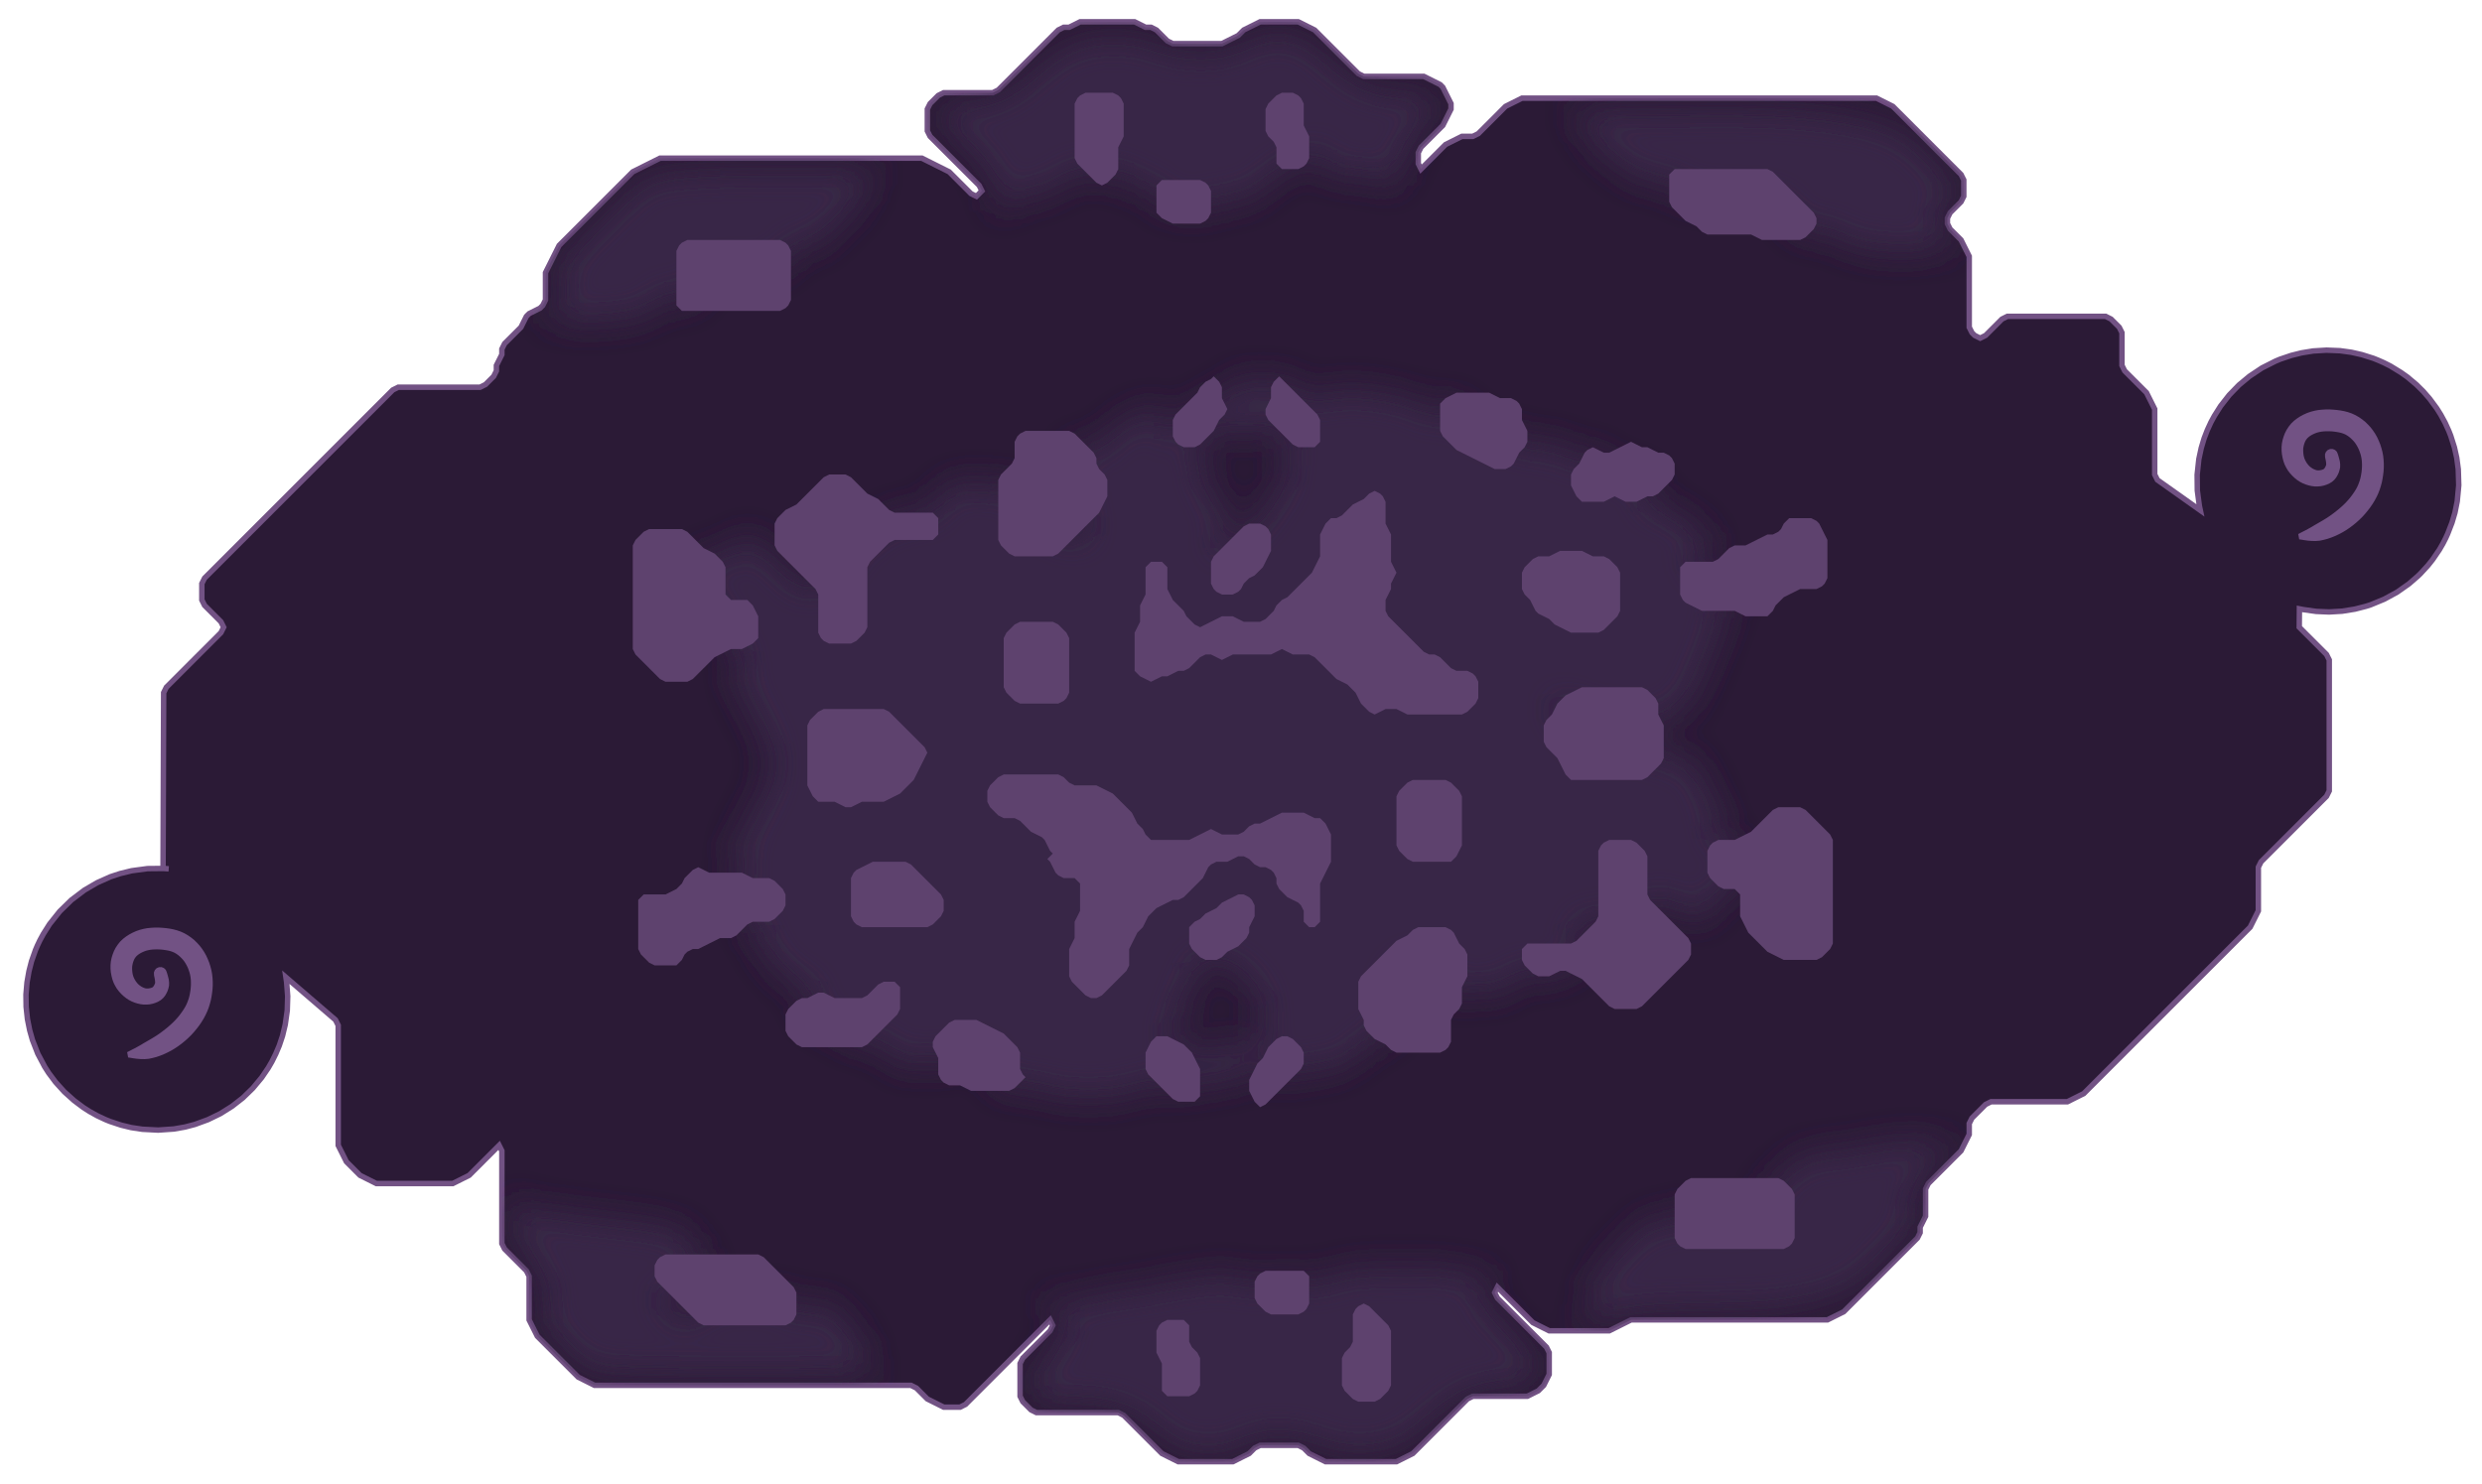
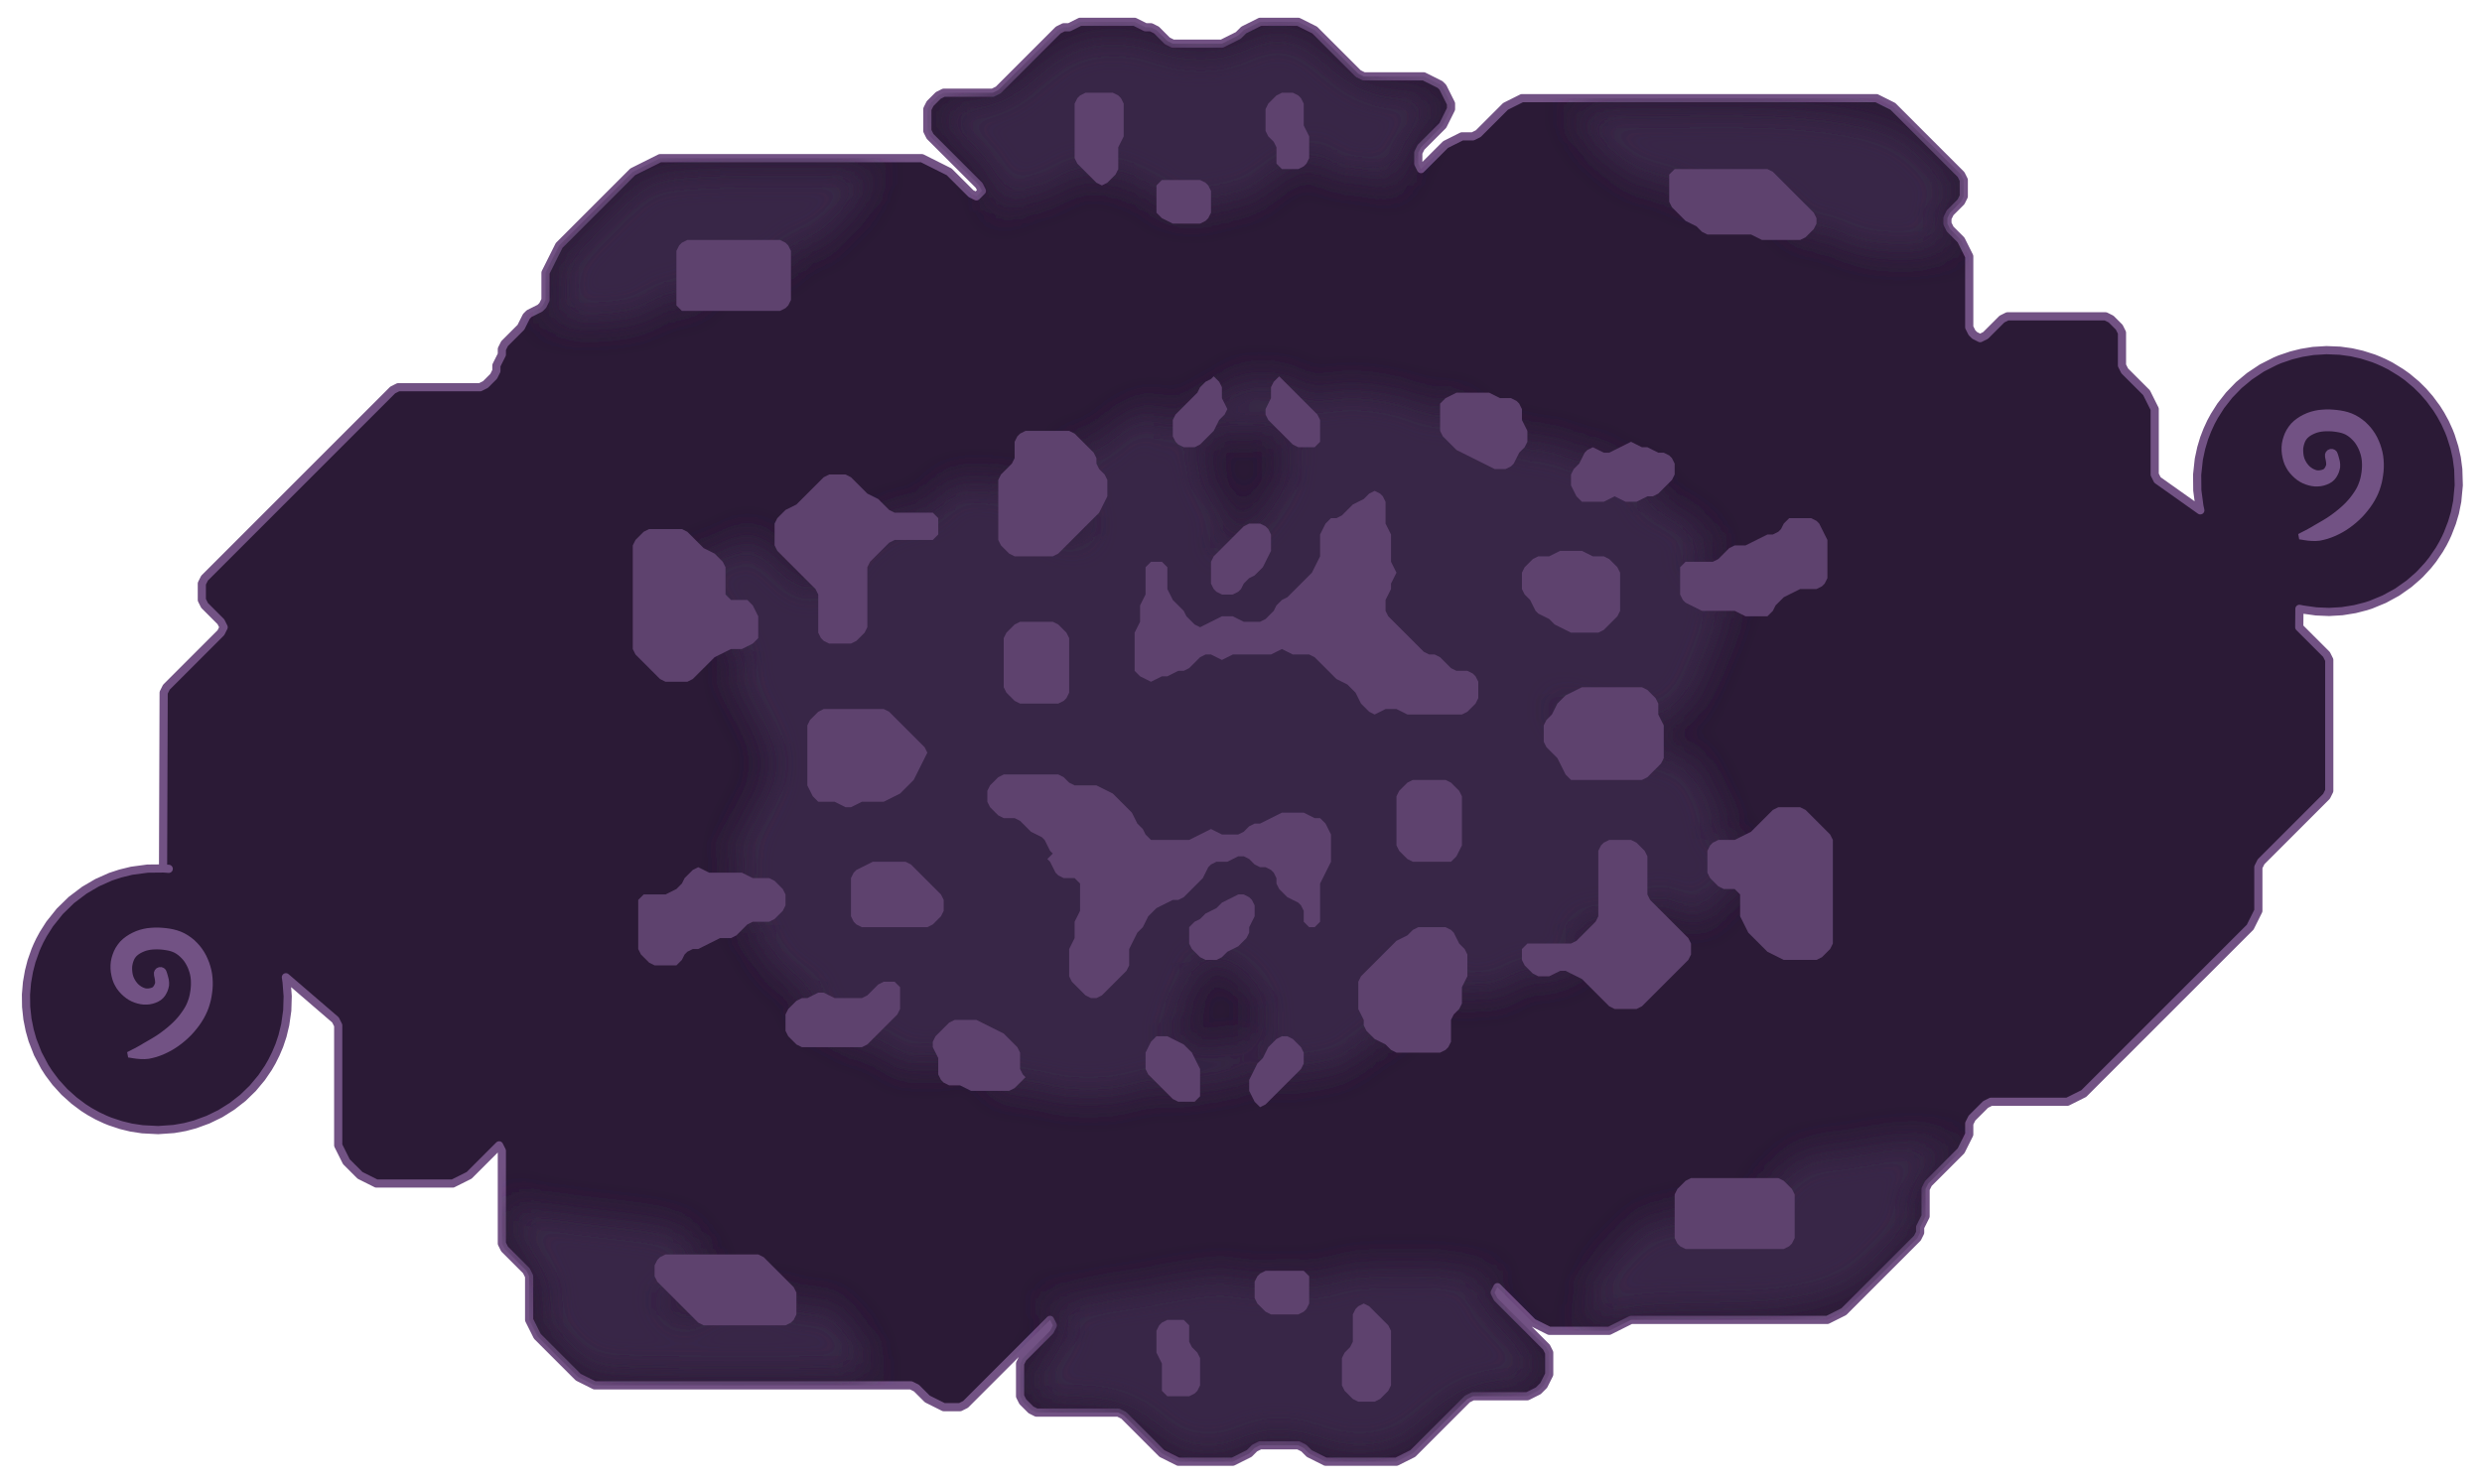
<svg xmlns="http://www.w3.org/2000/svg" viewBox="0 0 455 272">
  <defs>
    <clipPath id="inside">
      <path d="M198.00 4.00L208.00 4.00L210.00 5.00L211.00 5.00L212.00 5.50L214.00 7.50L215.00 8.00L224.00 8.00L227.00 6.50L228.00 5.50L231.00 4.00L238.00 4.00L241.00 5.50L249.00 13.50L250.00 14.00L261.00 14.00L264.00 15.50L264.50 16.00L266.00 19.00L266.00 20.00L264.50 23.00L260.50 27.00L260.00 28.00L260.00 30.00L260.50 31.00L265.00 26.50L268.00 25.00L270.00 25.00L271.00 24.50L276.00 19.50L279.00 18.00L344.00 18.00L347.00 19.50L359.50 32.00L360.00 33.00L360.00 36.00L359.50 37.00L357.50 39.00L357.00 40.00L357.00 41.00L357.50 42.00L359.50 44.00L361.00 47.00L361.00 60.00L361.50 61.00L362.00 61.50L363.00 62.00L364.00 61.50L367.00 58.50L368.00 58.00L386.00 58.00L387.00 58.50L388.50 60.00L389.00 61.00L389.00 67.00L389.50 68.00L393.50 72.00L395.00 75.00L395.00 87.00L395.50 88.00L403.36 93.57L403.19 92.77L402.81 89.92L402.78 87.04L403.09 84.18L403.53 82.14L404.06 80.37L404.64 78.87L405.31 77.41L405.94 76.25L407.10 74.42L408.66 72.43L410.42 70.61L412.37 68.99L414.65 67.47L417.10 66.23L417.95 65.87L420.05 65.16L421.94 64.69L424.04 64.35L426.50 64.20L428.97 64.30L431.07 64.59L432.99 65.03L435.11 65.70L435.98 66.05L437.00 66.50L438.21 67.11L440.14 68.29L441.30 69.11L442.98 70.52L444.23 71.76L445.39 73.09L446.70 74.86L447.44 76.04L448.24 77.51L448.93 79.03L449.27 79.90L449.94 82.02L450.37 83.93L450.65 86.03L450.74 88.98L450.46 91.92L450.04 94.01L449.50 95.83L448.71 97.87L448.34 98.68L447.85 99.64L447.18 100.80L445.96 102.59L445.10 103.67L443.70 105.19L443.21 105.66L441.63 107.03L439.43 108.58L437.08 109.86L434.61 110.88L433.74 111.16L431.72 111.68L429.36 112.06L426.98 112.20L424.60 112.10L422.24 111.77L421.53 111.63L421.50 115.00L426.50 120.00L427.00 121.00L427.00 145.00L426.50 146.00L414.50 158.00L414.00 159.00L414.00 167.00L412.50 170.00L382.00 200.50L379.00 202.00L365.00 202.00L364.00 202.50L361.50 205.00L361.00 206.00L361.00 208.00L359.50 211.00L353.50 217.00L353.00 218.00L353.00 223.00L352.00 225.00L352.00 226.00L351.50 227.00L338.00 240.50L335.00 242.00L299.00 242.00L295.00 244.00L284.00 244.00L281.00 242.50L274.50 236.00L274.00 237.00L274.50 238.00L283.50 247.00L284.00 248.00L284.00 252.00L283.00 254.00L282.00 255.00L280.00 256.00L270.00 256.00L269.00 256.50L259.00 266.50L256.00 268.00L243.00 268.00L240.00 266.50L239.00 265.50L238.00 265.00L231.00 265.00L230.00 265.50L229.00 266.50L226.00 268.00L216.00 268.00L213.00 266.50L206.00 259.50L205.00 259.00L190.00 259.00L189.00 258.50L187.50 257.00L187.00 256.00L187.00 250.00L187.50 249.00L192.50 244.00L193.00 243.00L192.50 242.00L177.00 257.50L176.00 258.00L173.00 258.00L170.00 256.50L168.00 254.50L167.00 254.00L109.00 254.00L106.00 252.50L98.50 245.00L97.00 242.00L97.00 234.00L96.50 233.00L92.50 229.00L92.00 228.00L92.00 211.00L91.50 210.00L86.00 215.50L83.00 217.00L69.00 217.00L66.00 215.50L63.50 213.00L62.00 210.00L62.00 188.00L61.50 187.00L52.41 179.18L52.54 180.06L52.74 182.66L52.66 185.27L52.29 187.86L51.79 189.94L51.20 191.70L50.57 193.19L49.85 194.64L49.18 195.80L47.96 197.59L46.34 199.53L44.53 201.29L42.54 202.84L40.39 204.19L38.12 205.29L35.74 206.16L33.92 206.64L31.87 207.00L28.99 207.20L26.10 207.05L24.05 206.74L22.20 206.29L20.15 205.61L19.31 205.27L17.84 204.58L16.42 203.79L15.29 203.07L13.58 201.79L11.80 200.19L10.20 198.43L8.92 196.72L8.19 195.58L6.93 193.20L5.95 190.69L5.44 188.89L5.03 186.84L4.79 184.61L4.76 182.36L4.95 180.12L5.31 178.07L5.78 176.24L6.50 174.20L6.85 173.38L7.31 172.41L7.94 171.25L9.10 169.42L10.96 167.09L13.09 165.01L15.47 163.21L17.81 161.84L20.28 160.74L22.05 160.16L24.13 159.65L27.04 159.26L29.99 159.23L30.93 159.30L30.41 159.26L29.89 159.23L30.00 127.00L30.50 126.00L40.50 116.00L41.00 115.00L40.50 114.00L37.50 111.00L37.00 110.00L37.00 107.00L37.50 106.00L72.00 71.50L73.00 71.00L88.00 71.00L89.00 70.50L90.50 69.00L91.00 68.00L91.00 67.00L92.00 65.00L92.00 64.00L92.50 63.00L95.50 60.00L96.50 58.00L97.00 57.50L99.00 56.50L99.50 56.00L100.00 55.00L100.00 50.00L102.50 45.00L116.00 31.50L121.00 29.00L169.00 29.00L174.00 31.50L178.00 35.50L179.00 36.00L180.00 35.00L179.50 34.00L170.50 25.00L170.00 24.00L170.00 20.00L170.50 19.00L172.00 17.50L173.00 17.00L182.00 17.00L183.00 16.50L194.00 5.50L195.00 5.00L196.00 5.00Z" />
    </clipPath>
    <filter id="fade" x="-10%" y="-10%" width="120%" height="120%">
      <feGaussianBlur stdDeviation="3" />
    </filter>
  </defs>
-   <path id="ground" fill="#2b1a36" stroke="#725284" d="M198.00 4.00L208.00 4.00L210.00 5.00L211.00 5.00L212.00 5.50L214.00 7.50L215.00 8.00L224.00 8.00L227.00 6.50L228.00 5.50L231.00 4.00L238.00 4.00L241.00 5.50L249.00 13.50L250.00 14.00L261.00 14.00L264.00 15.50L264.50 16.00L266.00 19.00L266.00 20.00L264.50 23.00L260.50 27.00L260.00 28.00L260.00 30.00L260.50 31.00L265.00 26.50L268.00 25.00L270.00 25.00L271.00 24.50L276.00 19.50L279.00 18.00L344.00 18.00L347.00 19.50L359.50 32.00L360.00 33.00L360.00 36.00L359.50 37.00L357.50 39.00L357.00 40.00L357.00 41.00L357.50 42.00L359.50 44.00L361.00 47.00L361.00 60.00L361.50 61.00L362.00 61.50L363.00 62.00L364.00 61.50L367.00 58.50L368.00 58.00L386.00 58.00L387.00 58.50L388.50 60.00L389.00 61.00L389.00 67.00L389.50 68.00L393.50 72.00L395.00 75.00L395.00 87.00L395.50 88.00L403.36 93.57L403.19 92.77L402.81 89.92L402.78 87.04L403.09 84.18L403.53 82.14L404.06 80.37L404.64 78.87L405.31 77.41L405.94 76.25L407.10 74.42L408.66 72.43L410.42 70.61L412.37 68.99L414.65 67.47L417.10 66.23L417.95 65.87L420.05 65.16L421.94 64.69L424.04 64.35L426.50 64.20L428.97 64.30L431.07 64.59L432.99 65.03L435.11 65.70L435.98 66.05L437.00 66.50L438.21 67.11L440.14 68.29L441.30 69.11L442.98 70.52L444.23 71.76L445.39 73.09L446.70 74.86L447.44 76.04L448.24 77.51L448.93 79.03L449.27 79.90L449.94 82.02L450.37 83.93L450.65 86.03L450.74 88.98L450.46 91.92L450.04 94.01L449.50 95.83L448.71 97.87L448.34 98.68L447.85 99.64L447.18 100.80L445.96 102.59L445.10 103.67L443.70 105.19L443.21 105.66L441.63 107.03L439.43 108.58L437.08 109.86L434.61 110.88L433.74 111.16L431.72 111.68L429.36 112.06L426.98 112.20L424.60 112.10L422.24 111.77L421.53 111.63L421.50 115.00L426.50 120.00L427.00 121.00L427.00 145.00L426.50 146.00L414.50 158.00L414.00 159.00L414.00 167.00L412.50 170.00L382.00 200.50L379.00 202.00L365.00 202.00L364.00 202.50L361.50 205.00L361.00 206.00L361.00 208.00L359.50 211.00L353.50 217.00L353.00 218.00L353.00 223.00L352.00 225.00L352.00 226.00L351.50 227.00L338.00 240.50L335.00 242.00L299.00 242.00L295.00 244.00L284.00 244.00L281.00 242.50L274.50 236.00L274.00 237.00L274.50 238.00L283.50 247.00L284.00 248.00L284.00 252.00L283.00 254.00L282.00 255.00L280.00 256.00L270.00 256.00L269.00 256.50L259.00 266.50L256.00 268.00L243.00 268.00L240.00 266.50L239.00 265.50L238.00 265.00L231.00 265.00L230.00 265.50L229.00 266.50L226.00 268.00L216.00 268.00L213.00 266.50L206.00 259.50L205.00 259.00L190.00 259.00L189.00 258.50L187.50 257.00L187.00 256.00L187.00 250.00L187.50 249.00L192.50 244.00L193.00 243.00L192.50 242.00L177.00 257.50L176.00 258.00L173.00 258.00L170.00 256.50L168.00 254.50L167.00 254.00L109.00 254.00L106.00 252.50L98.50 245.00L97.00 242.00L97.00 234.00L96.50 233.00L92.50 229.00L92.00 228.00L92.00 211.00L91.50 210.00L86.00 215.50L83.00 217.00L69.00 217.00L66.00 215.50L63.50 213.00L62.00 210.00L62.00 188.00L61.50 187.00L52.41 179.18L52.54 180.06L52.74 182.66L52.66 185.27L52.29 187.86L51.79 189.94L51.20 191.70L50.57 193.19L49.85 194.64L49.18 195.80L47.96 197.59L46.34 199.53L44.53 201.29L42.54 202.84L40.39 204.19L38.12 205.29L35.74 206.16L33.92 206.64L31.87 207.00L28.99 207.20L26.10 207.05L24.05 206.74L22.20 206.29L20.15 205.61L19.31 205.27L17.84 204.58L16.42 203.79L15.29 203.07L13.58 201.79L11.80 200.19L10.20 198.43L8.92 196.72L8.19 195.58L6.93 193.20L5.95 190.69L5.44 188.89L5.03 186.84L4.79 184.61L4.76 182.36L4.95 180.12L5.31 178.07L5.78 176.24L6.50 174.20L6.85 173.38L7.31 172.41L7.94 171.25L9.10 169.42L10.96 167.09L13.09 165.01L15.47 163.21L17.81 161.84L20.28 160.74L22.05 160.16L24.13 159.65L27.04 159.26L29.99 159.23L30.93 159.30L30.41 159.26L29.89 159.23L30.00 127.00L30.50 126.00L40.50 116.00L41.00 115.00L40.50 114.00L37.50 111.00L37.00 110.00L37.00 107.00L37.50 106.00L72.00 71.50L73.00 71.00L88.00 71.00L89.00 70.50L90.50 69.00L91.00 68.00L91.00 67.00L92.00 65.00L92.00 64.00L92.50 63.00L95.50 60.00L96.50 58.00L97.00 57.50L99.00 56.50L99.50 56.00L100.00 55.00L100.00 50.00L102.50 45.00L116.00 31.50L121.00 29.00L169.00 29.00L174.00 31.50L178.00 35.50L179.00 36.00L180.00 35.00L179.50 34.00L170.50 25.00L170.00 24.00L170.00 20.00L170.50 19.00L172.00 17.50L173.00 17.00L182.00 17.00L183.00 16.50L194.00 5.50L195.00 5.00L196.00 5.00Z" />
+   <path id="ground" fill="#2b1a36" stroke="#725284" stroke-width="1.5" stroke-linejoin="round" vector-effect="non-scaling-stroke" d="M198.00 4.00L208.00 4.00L210.00 5.00L211.00 5.00L212.00 5.50L214.00 7.50L215.00 8.00L224.00 8.00L227.00 6.50L228.00 5.50L231.00 4.00L238.00 4.00L241.00 5.50L249.00 13.50L250.00 14.00L261.00 14.00L264.00 15.50L264.50 16.00L266.00 19.00L266.00 20.00L264.50 23.00L260.50 27.00L260.00 28.00L260.00 30.00L260.50 31.00L265.00 26.50L268.00 25.00L270.00 25.00L271.00 24.50L276.00 19.50L279.00 18.00L344.00 18.00L347.00 19.50L359.50 32.00L360.00 33.00L360.00 36.00L359.50 37.00L357.50 39.00L357.00 40.00L357.00 41.00L357.50 42.00L359.50 44.00L361.00 47.00L361.00 60.00L361.50 61.00L362.00 61.50L363.00 62.00L364.00 61.50L367.00 58.50L368.00 58.00L386.00 58.00L387.00 58.50L388.50 60.00L389.00 61.00L389.00 67.00L389.50 68.00L393.50 72.00L395.00 75.00L395.00 87.00L395.50 88.00L403.36 93.57L403.19 92.77L402.81 89.92L402.78 87.04L403.09 84.18L403.53 82.14L404.06 80.37L404.64 78.87L405.31 77.41L405.94 76.25L407.10 74.42L408.66 72.43L410.42 70.61L412.37 68.99L414.65 67.47L417.10 66.23L417.95 65.87L420.05 65.16L421.94 64.69L424.04 64.35L426.50 64.20L428.97 64.30L431.07 64.59L432.99 65.03L435.11 65.70L435.98 66.05L437.00 66.50L438.21 67.11L440.14 68.29L441.30 69.11L442.98 70.52L444.23 71.76L445.39 73.09L446.70 74.86L447.44 76.04L448.24 77.51L448.93 79.03L449.27 79.90L449.94 82.02L450.37 83.93L450.65 86.03L450.74 88.98L450.46 91.92L450.04 94.01L449.50 95.83L448.71 97.87L448.34 98.68L447.85 99.64L447.18 100.80L445.96 102.59L445.10 103.67L443.70 105.19L443.21 105.66L441.63 107.03L439.43 108.58L437.08 109.86L434.61 110.88L433.74 111.16L431.72 111.68L429.36 112.06L426.98 112.20L424.60 112.10L422.24 111.77L421.53 111.63L421.50 115.00L426.50 120.00L427.00 121.00L427.00 145.00L426.50 146.00L414.50 158.00L414.00 159.00L414.00 167.00L412.50 170.00L382.00 200.50L379.00 202.00L365.00 202.00L364.00 202.50L361.50 205.00L361.00 206.00L361.00 208.00L359.50 211.00L353.50 217.00L353.00 218.00L353.00 223.00L352.00 225.00L352.00 226.00L351.50 227.00L338.00 240.50L335.00 242.00L299.00 242.00L295.00 244.00L284.00 244.00L281.00 242.50L274.50 236.00L274.00 237.00L274.50 238.00L283.50 247.00L284.00 248.00L284.00 252.00L283.00 254.00L282.00 255.00L280.00 256.00L270.00 256.00L269.00 256.50L259.00 266.50L256.00 268.00L243.00 268.00L240.00 266.50L239.00 265.50L238.00 265.00L231.00 265.00L230.00 265.50L229.00 266.50L226.00 268.00L216.00 268.00L213.00 266.50L206.00 259.50L205.00 259.00L190.00 259.00L189.00 258.50L187.50 257.00L187.00 256.00L187.00 250.00L187.50 249.00L192.50 244.00L193.00 243.00L192.50 242.00L177.00 257.50L176.00 258.00L173.00 258.00L170.00 256.50L168.00 254.50L167.00 254.00L109.00 254.00L106.00 252.50L98.50 245.00L97.00 242.00L97.00 234.00L96.50 233.00L92.50 229.00L92.00 228.00L92.00 211.00L91.50 210.00L86.00 215.50L83.00 217.00L69.00 217.00L66.00 215.50L63.50 213.00L62.00 210.00L62.00 188.00L61.50 187.00L52.41 179.18L52.54 180.06L52.74 182.66L52.66 185.27L52.29 187.86L51.79 189.94L51.20 191.70L50.57 193.19L49.85 194.64L49.18 195.80L47.96 197.59L46.34 199.53L44.53 201.29L42.54 202.84L40.39 204.19L38.12 205.29L35.74 206.16L33.92 206.64L31.87 207.00L28.99 207.20L26.10 207.05L24.05 206.74L22.20 206.29L20.15 205.61L19.31 205.27L17.84 204.58L16.42 203.79L15.29 203.07L13.58 201.79L11.80 200.19L10.20 198.43L8.92 196.72L8.19 195.58L6.93 193.20L5.95 190.69L5.44 188.89L5.03 186.84L4.79 184.61L4.76 182.36L4.95 180.12L5.31 178.07L5.78 176.24L6.50 174.20L6.85 173.38L7.31 172.41L7.94 171.25L9.10 169.42L10.96 167.09L13.09 165.01L15.47 163.21L17.81 161.84L20.28 160.74L22.05 160.16L24.13 159.65L27.04 159.26L29.99 159.23L30.93 159.30L30.41 159.26L29.89 159.23L30.00 127.00L30.50 126.00L40.50 116.00L41.00 115.00L40.50 114.00L37.50 111.00L37.00 110.00L37.00 107.00L37.50 106.00L72.00 71.50L73.00 71.00L88.00 71.00L89.00 70.50L90.50 69.00L91.00 68.00L91.00 67.00L92.00 65.00L92.00 64.00L92.50 63.00L95.50 60.00L96.50 58.00L97.00 57.50L99.00 56.50L99.50 56.00L100.00 55.00L100.00 50.00L102.50 45.00L116.00 31.50L121.00 29.00L169.00 29.00L174.00 31.50L178.00 35.50L179.00 36.00L180.00 35.00L179.50 34.00L170.50 25.00L170.00 24.00L170.00 20.00L170.50 19.00L172.00 17.50L173.00 17.00L182.00 17.00L183.00 16.50L194.00 5.50L195.00 5.00L196.00 5.00Z" />
  <g clip-path="url(#inside)">
    <path id="jungle" fill="#392546" fill-rule="evenodd" filter="url(#fade)" d="M228.2 7.7Q230.7 5.8 234.9 5.8Q239 5.9 244.5 11.2Q250 16.4 255.6 16.5Q261.3 16.6 262.4 17.4Q263.5 18.3 263.7 18.8Q263.9 19.3 263.5 20.3Q263.1 21.3 260.9 23.5Q258.8 25.8 258.4 27.5Q258.1 29.3 257 30.5Q255.9 31.8 256.2 32.9Q256.5 34 255.3 34.2Q254 34.5 253.4 33.4Q252.8 32.2 248.3 32.3Q243.8 32.4 242.8 31.5Q241.8 30.5 242 29.4Q242.1 28.3 241.6 27.7Q241 27.2 240.1 28.7Q239.3 30.1 237.4 30.6Q235.5 31 233.4 33.1Q231.3 35.1 230 35.8Q228.8 36.5 227 37Q225.3 37.6 223.9 37Q222.5 36.4 222 37.9Q221.5 39.5 220.1 38.8Q218.8 38.1 215.8 38.3Q212.8 38.4 212.1 36.2Q211.5 33.9 209.9 34.5Q208.3 35.1 207.4 34.3Q206.5 33.4 206.1 32.4Q205.8 31.3 204.1 32.3Q202.5 33.2 200.3 32Q198 30.8 196.3 32.6Q194.5 34.5 190.9 35.5Q187.3 36.6 186.3 36.4Q185.3 36.2 185 37.3Q184.7 38.5 184 38.8Q183.3 39.2 182.9 38.8Q182.5 38.4 182.7 37.4Q182.9 36.5 182.3 34.3Q181.8 32 178.5 28.7Q175.3 25.4 173.9 24.4Q172.5 23.5 172.4 21.6Q172.4 19.8 173.3 19.2Q174.3 18.6 179 18.4Q183.8 18.3 189.9 12.4Q196 6.6 203 6.6Q210 6.6 212.1 8Q214.3 9.5 220 9.5Q225.8 9.6 228.2 7.7ZM287.6 20.5Q288.1 19.8 316.5 19.7Q345 19.7 351.8 26.5Q358.6 33.3 358.5 34.2Q358.5 35.2 357.1 37.2Q355.7 39.3 355.8 40.6Q355.9 42 357.2 44Q358.6 46 357.9 46.3Q357.3 46.5 356.3 45.7Q355.3 44.9 353.3 45.8Q351.3 46.7 346 46.2Q340.8 45.7 338.9 45Q337 44.4 335.6 43Q334.3 41.5 333.3 42.5Q332.3 43.4 331.6 43.4Q331 43.4 329.5 42Q328 40.5 327.3 39.1Q326.7 37.8 325.7 37.3Q324.8 36.8 316 36.6Q307.3 36.5 306.6 34.4Q306 32.3 304.1 33.4Q302.3 34.5 297.8 31.3Q293.4 28 291.7 26.3Q290 24.5 290.4 23.2Q290.8 21.9 288.9 21.6Q287.1 21.3 287.6 20.5ZM118 32.6Q120.6 30.8 140 30.7Q159.5 30.6 160.4 31.2Q161.4 31.8 161.2 32.1Q161 32.5 159.3 32.8Q157.6 33 158.2 34.1Q158.8 35.3 158.7 35.9Q158.6 36.5 154.2 40.9Q149.8 45.3 148.9 45.5Q148 45.7 146.6 45.1Q145.1 44.5 144.8 47.3Q144.5 50.1 137.8 49.9Q131 49.8 130.5 50.1Q130 50.5 129.9 51.2Q129.7 52 127.6 54.2Q125.5 56.5 124.8 56.4Q124.1 56.3 123.9 55Q123.7 53.8 123.4 53.5Q123 53.3 121.5 55.2Q120 57.1 118.4 57.9Q116.8 58.7 113.9 58.7Q111 58.8 108.6 59.3Q106.3 59.8 104.5 58.8Q102.8 57.9 101.5 58.7Q100.3 59.5 99.8 59.4Q99.3 59.3 101 57.1Q102.6 55 102.7 53.5Q102.7 52 102.3 50.8Q101.9 49.5 102.5 48.1Q103.2 46.8 109.4 40.6Q115.5 34.4 118 32.6ZM226.6 70.1Q227.7 69 228.7 69Q229.8 69 231.1 70.1Q232.5 71.2 233.1 70.1Q233.8 69.1 234.6 69Q235.5 68.9 237.9 71.3Q240.3 73.7 242.5 72.2Q244.8 70.8 252 71.8Q259.3 72.8 261.4 74.5Q263.5 76.2 263.9 76Q264.3 75.8 264.5 74.5Q264.7 73.3 265.2 73.1Q265.8 73 268.8 75.7Q271.8 78.5 273.1 79.2Q274.5 79.8 276.4 79.6Q278.3 79.3 279.5 80.9Q280.8 82.4 282.5 81.4Q284.3 80.3 285.4 80.9Q286.5 81.4 288 83.1Q289.5 84.7 290.4 83.6Q291.3 82.6 291.9 82.5Q292.5 82.4 294.3 84.5Q296 86.6 297.9 86.3Q299.8 86 301.7 87.7Q303.6 89.5 303.8 90Q303.9 90.5 302.8 90.9Q301.7 91.3 301.5 91.9Q301.3 92.6 303.4 92.5Q305.5 92.4 309.6 95.5Q313.7 98.5 313.9 99.1Q314.1 99.8 313.5 100.4Q313 101 311.2 101.7Q309.4 102.5 310.1 103Q310.8 103.4 312.2 103.5Q313.6 103.5 314.3 105.1Q315 106.8 317 109Q319 111.3 317.1 111.8Q315.3 112.3 315.7 113.5Q316.1 114.8 313.2 121.6Q310.4 128.5 308.9 130Q307.5 131.5 306.2 131.1Q304.9 130.8 305.1 132Q305.4 133.3 305 133.9Q304.5 134.5 302.5 133.3Q300.5 132.1 295.4 132Q290.3 131.9 288.3 130.1Q286.3 128.2 285.4 129.2Q284.6 130.3 285.5 130.4Q286.5 130.6 287.7 131.8Q288.9 133 289.6 135Q290.3 136.9 297.1 136.7Q304 136.5 304.7 137Q305.3 137.5 305.5 138.6Q305.8 139.6 307 138.9Q308.3 138.2 309 138.5Q309.8 138.8 310.5 139.6Q311.3 140.5 313.7 145.4Q316.1 150.3 315.1 152Q314.2 153.8 317.1 154.1Q319.9 154.5 320 158.6Q320 162.8 317.7 163Q315.5 163.3 315.3 164.7Q315.2 166 312.7 167.9Q310.3 169.7 306.8 166.7Q303.3 163.7 303 165.6Q302.8 167.4 301.1 167.1Q299.5 166.8 296.9 169.2Q294.3 171.7 293.5 171.2Q292.7 170.8 293 169.5Q293.3 168.3 292.9 168Q292.5 167.8 290.3 170Q288.1 172.3 288.3 172.6Q288.5 173 289.8 172.7Q291 172.4 291.5 173.1Q292 173.8 290.2 175.8Q288.4 177.8 286.1 178.5Q283.8 179.2 282.5 179.2Q281.3 179.1 280.1 178.5Q279 177.8 277.8 179.7Q276.5 181.6 274.9 182.2Q273.3 182.8 271.3 181.6Q269.3 180.4 268.8 181.8Q268.3 183.3 267.8 183.4Q267.3 183.5 265.5 181.8Q263.7 180 263.3 178.3Q262.8 176.5 260.9 176.4Q259 176.4 257.2 178.2Q255.4 180 255.4 182.5Q255.3 185 255.8 186.5Q256.3 188 255.4 189.3Q254.5 190.6 253.8 190.9Q253 191.1 251.9 190.5Q250.8 189.9 250.8 191Q250.8 192 250.2 192.8Q249.5 193.6 246.1 195.3Q242.8 197.1 241.3 196.4Q239.8 195.7 238.4 196.8Q237 197.8 236.4 197.5Q235.7 197.3 235.1 197Q234.5 196.8 233.5 197.3Q232.5 197.8 231.1 196.4Q229.8 194.9 227.3 197.4Q224.8 199.9 222.8 198.4Q220.8 196.9 220.1 198.8Q219.5 200.8 218.3 199.8Q217 198.8 215.5 199.5Q214 200.2 212.6 199.3Q211.3 198.4 209.1 199.8Q207 201.3 199.6 201.3Q192.3 201.3 190.5 200Q188.8 198.8 187 199.5Q185.3 200.2 184.8 200.1Q184.3 199.9 182.8 198.4Q181.3 196.8 180.9 194.8Q180.5 192.9 178.5 193.2Q176.5 193.5 174.5 195.1Q172.5 196.7 171.9 195.1Q171.3 193.4 169.5 194.6Q167.8 195.8 166.3 195.5Q164.8 195.2 163.2 193.8Q161.7 192.5 161.4 191.5Q161 190.5 159.4 191.3Q157.8 192.2 156.1 190.8Q154.5 189.5 152.2 188.6Q150 187.8 148.2 185.9Q146.5 184 147.7 183.4Q148.9 182.8 149.1 182.2Q149.3 181.6 147 181.1Q144.8 180.6 141.4 176.7Q138.1 172.8 138.6 171.1Q139.2 169.5 137.7 169.6Q136.3 169.8 135.8 169.4Q135.3 169 136 167.4Q136.7 165.8 135 163.6Q133.3 161.5 133.8 160.9Q134.3 160.4 135.4 160.1Q136.5 159.8 135.4 158.1Q134.3 156.5 134.7 155Q135.1 153.5 137.4 149.5Q139.7 145.5 140.3 143.8Q140.8 142 140.9 140.1Q140.9 138.3 140.3 136.4Q139.6 134.5 136.8 129.4Q134 124.3 135.1 122.1Q136.3 120 134.4 119.3Q132.5 118.6 132.6 116.1Q132.7 113.5 130 110.8Q127.4 108 127.1 107.3Q126.8 106.5 126.9 105Q127 103.5 128 102.4Q129 101.3 129.6 101.2Q130.3 101.1 131.4 101.7Q132.5 102.3 134.1 100.4Q135.8 98.5 136.8 98.2Q137.8 97.9 143.6 103.6Q149.5 109.3 149.4 107.7Q149.4 106 149.9 105.7Q150.5 105.4 151.6 105.8Q152.8 106.1 153.2 104.4Q153.6 102.8 157.7 98.7Q161.8 94.6 166.1 94.1Q170.5 93.7 171 93.2Q171.5 92.8 171.6 91.8Q171.7 90.8 172.4 90Q173.2 89.3 175.6 88.6Q178 87.9 178.9 88Q179.8 88.2 181.1 89.2Q182.5 90.3 183.3 88.6Q184 87 186.4 89.1Q188.8 91.2 189.1 93.3Q189.5 95.5 191.6 95.8Q193.8 96.2 195.3 97.8Q196.8 99.5 198.2 97.9Q199.7 96.3 198 94.8Q196.2 93.3 196.7 90.8Q197.1 88.3 196.3 85.8Q195.5 83.3 196 82.6Q196.4 82 197.3 81.5Q198.3 80.9 199.8 81.8Q201.3 82.6 201.6 81.5Q201.9 80.5 203.6 78.9Q205.3 77.3 208.4 75.8Q211.5 74.3 212.6 75.1Q213.7 76 213.7 78.1Q213.7 80.3 214.1 80.4Q214.5 80.6 215 78.4Q215.5 76.3 217.3 75.8Q219 75.4 221.1 73.4Q223.3 71.4 224.1 72.2Q225 73 225.2 72.1Q225.4 71.3 226.6 70.1ZM221.7 80.1Q223.8 78 225.4 78.9Q227 79.7 228.3 79.8Q229.5 79.8 231.5 78.9Q233.5 78 234.8 79.2Q236.1 80.5 235.2 82.1Q234.4 83.8 234.8 84.9Q235.2 86 235.1 87.3Q235 88.5 232.9 91.1Q230.9 93.8 230.7 94.6Q230.6 95.5 229.4 95.9Q228.3 96.4 228 96.9Q227.7 97.5 227.5 98.1Q227.3 98.8 225.4 99.7Q223.5 100.7 223.1 100.5Q222.8 100.3 224.8 97.8Q226.8 95.3 224.1 92.4Q221.5 89.5 221.3 87.1Q221.1 84.8 220.4 83.5Q219.7 82.3 221.7 80.1ZM220.1 176.5Q220.5 176.3 222.7 176.4Q225 176.6 227.4 178.9Q229.7 181.3 230.4 182.5Q231 183.8 230.6 186.4Q230.2 189 231.1 190.8Q232 192.5 231.6 192.8Q231.3 193 230.1 191.9Q229 190.7 228 191Q227 191.2 225.5 191.7Q224 192.2 222.8 192Q221.5 191.7 220.3 192.4Q219 193.1 216.9 191.7Q214.8 190.2 214.8 189.7Q214.8 189.3 215.9 188Q217 186.7 217.2 184.9Q217.3 183 218.6 180.9Q220 178.8 219.9 177.8Q219.8 176.8 220.1 176.5ZM350.4 208.9Q351.3 208.5 353 209.4Q354.8 210.2 356.4 209.4Q358 208.5 358.3 209.2Q358.5 209.9 354.7 213.8Q351 217.8 351.1 220.9Q351.3 224 350.8 225.1Q350.3 226.3 343.3 233.2Q336.3 240.2 317.6 240.3Q299 240.5 296.9 241.4Q294.8 242.4 293.6 242.4Q292.5 242.5 291.3 242.4Q290 242.3 289.5 241.6Q289 241 290.9 240.5Q292.9 240 292.2 238.5Q291.5 237 292.1 235Q292.6 233 297.2 228.4Q301.8 223.7 303 223.3Q304.3 222.9 305.6 223.8Q307 224.8 307.6 222.9Q308.3 220.9 310 222.1Q311.8 223.4 317.3 223.3Q322.8 223.3 323.2 222.6Q323.6 222 323.4 219.4Q323.2 216.8 325 216.4Q326.8 216.1 327 215.2Q327.3 214.3 328.6 212.9Q330 211.6 336.3 211Q342.5 210.3 343.6 209.8Q344.8 209.4 347.1 209.3Q349.5 209.3 350.4 208.9ZM94.2 219.8Q94.7 219 95.2 219.3Q95.7 219.5 96 221.2Q96.3 222.8 97.9 222.1Q99.5 221.4 100.8 221.9Q102 222.4 111.4 223.4Q120.8 224.4 123.3 225.1Q125.8 225.9 126.6 226.8Q127.4 227.8 126.9 228.9Q126.5 230.1 128.1 230.3Q129.8 230.5 130 231Q130.2 231.5 127.3 234.8Q124.5 238.2 123.9 238.2Q123.3 238.2 122.3 237.5Q121.3 236.7 120.8 236.8Q120.4 237 122.9 239.6Q125.5 242.3 125.9 242.3Q126.3 242.3 126.7 241Q127 239.8 128.6 238.6Q130.3 237.4 137.1 237.5Q144 237.5 144.7 238Q145.4 238.5 146.1 239.9Q146.8 241.2 148.6 239.6Q150.5 237.9 152 239.2Q153.5 240.5 155.6 242.8Q157.8 245 158.1 246.5Q158.5 248 158.1 249.1Q157.7 250.3 159.6 250.6Q161.4 251 160.8 251.7Q160.3 252.4 134.9 252.4Q109.5 252.4 107.9 251.5Q106.3 250.5 103.3 247.5Q100.3 244.5 99.8 243.5Q99.3 242.5 99.5 238.4Q99.6 234.3 96.7 230.9Q93.8 227.5 93.7 224Q93.7 220.5 94.2 219.8ZM243.1 234.2Q245.2 232.5 256.1 232.5Q267 232.4 268.8 233.4Q270.5 234.3 272 233.5Q273.5 232.6 273.6 233.1Q273.8 233.5 272.6 234.9Q271.5 236.2 271.6 237.1Q271.6 238 276.8 243.3Q282 248.6 282 250.4Q282.1 252.3 280.8 253.4Q279.5 254.5 274.1 254.6Q268.8 254.8 262.6 260.6Q256.5 266.5 250.5 266.5Q244.5 266.6 241.9 265.1Q239.3 263.6 235.1 263.6Q231 263.5 230.3 263.7Q229.5 263.9 228 265.2Q226.5 266.4 223.8 266.5Q221 266.6 218.3 266.4Q215.5 266.3 210.9 261.9Q206.3 257.6 198.9 257.6Q191.5 257.5 190.7 257.1Q189.8 256.8 189.4 256Q189.1 255.3 189.2 253.1Q189.3 251 192.6 247.3Q196 243.5 193.9 241.3Q191.8 239.1 191.8 238.7Q191.8 238.3 192.7 237.9Q193.5 237.6 194.9 238.5Q196.3 239.3 197.6 238.4Q199 237.5 206.5 236.5Q214 235.4 215.1 234.9Q216.3 234.5 218.6 234.4Q221 234.4 222.3 233.9Q223.5 233.4 225.1 233.5Q226.8 233.6 228.1 234.8Q229.5 235.9 230.8 234.7Q232 233.5 233.6 234.4Q235.3 235.3 237.1 234.4Q239 233.4 240 234.7Q241 235.9 243.1 234.2Z" />
  </g>
  <path id="walls" fill="#5e426e" fill-rule="evenodd" d="M199 17L204 17L205 17.5L205.5 18L206 19L206 25L205 27L205 31L204.5 32L203 33.5L202 34L201 33.5L197.5 30L197 29L197 19L197.5 18L198 17.5ZM235 17L237 17L238 17.5L238.5 18L239 19L239 23L240 25L240 29L239.5 30L239 30.5L238 31L235 31L234 30L234 27L233.5 26L232.5 25L232 24L232 20L232.5 19L234 17.5ZM307 31L324 31L325 31.5L332.5 39L333 40L333 41L332.5 42L331 43.5L330 44L323 44L321 43L313 43L312 42.5L311 41.5L309 40.5L306.5 38L306 37L306 32ZM213 33L220 33L221 33.5L221.5 34L222 35L222 39L221.5 40L221 40.5L220 41L215 41L213 40L212 39L212 34ZM126 44L143 44L144 44.5L144.5 45L145 46L145 55L144.5 56L144 56.5L143 57L125 57L124 56L124 46L124.5 45L125 44.5ZM222.5 69L223.5 70L224 71L224 73L225 75L224.5 76L223.5 77L222.5 79L220 81.5L219 82L217 82L216 81.5L215.5 81L215 80L215 77L215.5 76L219.5 72L220 71L221 70L222 69.5ZM234.5 69L241.5 76L242 77L242 81L241 82L238 82L237 81.5L232.5 77L232 76L232 75L233 73L233 71L233.5 70ZM267 72L273 72L275 73L277 73L278 73.5L278.5 74L279 75L279 77L280 79L280 81L279.5 82L278.5 83L277.5 85L277 85.5L276 86L274 86L267 82.5L264.5 80L264 79L264 74L265 73ZM188 79L196 79L197 79.5L200.5 83L201 84L201 85L201.5 86L202.5 87L203 88L203 91L201.5 94L194 101.5L193 102L186 102L185 101.5L183.5 100L183 99L183 88L183.5 87L185.5 85L186 84L186 81L186.5 80L187 79.5ZM299 81L301 82L302 82L304 83L305 83L306 83.5L306.5 84L307 85L307 87L306.5 88L304 90.5L303 91L302 91L300 92L298 92L296 91L294 92L290 92L289 91L288 89L288 87L288.5 86L289.5 85L290.5 83L291 82.5L292 82L294 83L295 83ZM152 87L155 87L156 87.5L159 90.5L161 91.5L163 93.5L164 94L171 94L172 95L172 98L171 99L164 99L163 99.5L159.5 103L159 104L159 115L158.5 116L157 117.5L156 118L152 118L151 117.5L150.5 117L150 116L150 109L149.5 108L142.5 101L142 100L142 96L142.5 95L144 93.5L146 92.5L151 87.5ZM252 90L253 90.5L253.5 91L254 92L254 96L255 98L255 103L256 105L255 107L255 108L254 110L254 112L254.5 113L261 119.5L262 120L263 120L264 120.5L266 122.5L267 123L269 123L270 123.5L270.5 124L271 125L271 128L270.5 129L269 130.5L268 131L258 131L256 130L254 130L252 131L251 130.5L249.5 129L248.5 127L247 125.5L245 124.5L241 120.5L240 120L237 120L235 119L233 120L226 120L224 121L222 120L221 120L220 120.5L218 122.5L217 123L216 123L214 124L213 124L211 125L209 124L208 123L208 116L209 114L209 111L210 109L210 104L211 103L213 103L214 104L214 108L215 110L217 112L217.5 113L219 114.5L220 115L224 113L226 113L228 114L231 114L232 113.5L233.5 112L234 111L235 110L236 109.5L240.5 105L242 102L242 98L243 96L244 95L245 95L246 94.5L248 92.5L250 91.5L251 90.5ZM328 95L332 95L333 95.5L333.5 96L335 99L335 106L334.5 107L334 107.5L333 108L330 108L327 109.5L325.5 111L325 112L324 113L320 113L318 112L312 112L309 110.5L308.5 110L308 109L308 104L309 103L314 103L315 102.5L317 100.5L318 100L320 100L324 98L325 98L326 97.5L326.5 97L327 96ZM229 96L231 96L232 96.5L232.5 97L233 98L233 101L231.5 104L230 105.5L229 106L228 107L227.5 108L227 108.5L226 109L224 109L223 108.5L222.5 108L222 107L222 103L222.5 102L228 96.5ZM119 97L125 97L126 97.5L129 100.5L131 101.5L132.5 103L133 104L133 109L134 110L137 110L138 111L139 113L139 117L138 118L136 119L134 119L131 120.5L127 124.5L126 125L122 125L121 124.5L116.5 120L116 119L116 100L116.5 99L118 97.5ZM286 101L290 101L292 102L294 102L295 102.5L296.5 104L297 105L297 112L296.5 113L294 115.5L293 116L288 116L285 114.5L284 113.5L282 112.5L281.5 112L280.5 110L279.5 109L279 108L279 105L279.5 104L281 102.5L282 102L284 102ZM187 114L193 114L194 114.5L195.5 116L196 117L196 127L195.5 128L195 128.5L194 129L187 129L186 128.5L184.5 127L184 126L184 117L184.5 116L186 114.5ZM290 126L301 126L302 126.5L303.5 128L304 129L304 131L305 133L305 139L304.5 140L302 142.5L301 143L288 143L287 142L285.5 139L283.5 137L283 136L283 133L283.5 132L284.5 131L285.5 129L287 127.5ZM151 130L162 130L163 130.5L169.5 137L170 138L167.5 143L165 145.5L162 147L158 147L156 148L155 148L153 147L150 147L149 146L148 144L148 133L148.5 132L150 130.5ZM184 142L194 142L195 142.5L196 143.5L197 144L201 144L204 145.5L207.5 149L208.5 151L209.5 152L210 153L211 154L218 154L222 152L224 153L227 153L228 152.5L229 151.5L230 151L231 151L235 149L239 149L241 150L242 150L243 151L244 153L244 158L242 162L242 169L241 170L240 170L239 169L239 167L238.5 166L238 165.5L236 164.5L234.5 163L234 162L234 161L233.5 160L233 159.5L232 159L231 159L230 158.5L229 157.5L228 157L227 157L225 158L223 158L222 158.5L221.5 159L220.5 161L217 164.5L216 165L215 165L212 166.5L210.5 168L209.5 170L208.5 171L207 174L207 177L206.5 178L202 182.5L201 183L200 183L199 182.5L196.5 180L196 179L196 174L197 172L197 169L198 167L198 162L197 161L195 161L194 160.5L193.5 160L192.5 158L192 157.5L193 156.5L192.5 156L191.5 154L191 153.5L189 152.5L187 150.5L186 150L184 150L183 149.5L181.5 148L181 147L181 145L181.5 144L183 142.5ZM259 143L265 143L266 143.5L267.5 145L268 146L268 155L267 157L266 158L259 158L258 157.5L256.5 156L256 155L256 146L256.5 145L258 143.5ZM326 148L330 148L331 148.5L335.5 153L336 154L336 173L335.5 174L334 175.5L333 176L327 176L324 174.5L320.5 171L319 168L319 164L318 163L316 163L315 162.5L313.5 161L313 160L313 156L313.5 155L314 154.5L315 154L318 154L321 152.5L325 148.5ZM295 154L299 154L300 154.5L301.5 156L302 157L302 164L302.5 165L309.5 172L310 173L310 175L309.5 176L301 184.5L300 185L296 185L295 184.5L290 179.5L287 178L286 178L284 179L282 179L281 178.5L279.5 177L279 176L279 174L280 173L288 173L289 172.5L292.5 169L293 168L293 156L293.5 155L294 154.5ZM160 158L166 158L167 158.5L172.5 164L173 165L173 167L172.5 168L171 169.5L170 170L158 170L157 169.5L156.5 169L156 168L156 161L156.5 160L157 159.5ZM128 159L130 160L136 160L138 161L141 161L142 161.5L143.5 163L144 164L144 166L143.5 167L142 168.5L141 169L138 169L137 169.5L135 171.5L134 172L132 172L128 174L127 174L126 174.5L125.5 175L125 176L124 177L120 177L119 176.5L117.5 175L117 174L117 165L118 164L122 164L124 163L125 162L125.5 161L127 159.5ZM227 164L228 164L229 164.5L229.5 165L230 166L230 168L229 170L229 171L228.5 172L227 173.5L225 174.5L224 175.5L223 176L221 176L220 175.5L218.5 174L218 173L218 170L219 169L220 168.5L221 167.5L223 166.5L224 165.5ZM260 170L265 170L266 170.5L266.5 171L267.5 173L268.5 174L269 175L269 179L268 181L268 184L267.5 185L266.5 186L266 187L266 191L265.5 192L265 192.5L264 193L256 193L255 192.5L254 191.5L252 190.5L250.5 189L250 188L250 187L249 185L249 180L249.5 179L256 172.5L258 171.5L259 170.5ZM162 180L164 180L165 181L165 185L164.5 186L159 191.5L158 192L147 192L146 191.5L144.5 190L144 189L144 186L144.5 185L146 183.5L147 183L148 183L150 182L151 182L153 183L158 183L159 182.5L161 180.5ZM175 187L179 187L184 189.5L186.5 192L187 193L187 196L187.5 197L188 197.5L186 199.5L185 200L178 200L176 199L174 199L173 198.5L172.5 198L172 197L172 194L171 192L171 191L171.5 190L174 187.5ZM212 190L214 190L217 191.5L218.5 193L220 196L220 201L219 202L216 202L215 201.5L210.5 197L210 196L210 193L211 191ZM235 190L236 190L237 190.5L238.5 192L239 193L239 195L238.5 196L232 202.5L231 203L230 202L229 200L229 198L230.5 195L231.5 194L232.5 192L234 190.5ZM310 216L326 216L327 216.5L328.5 218L329 219L329 227L328.5 228L328 228.5L327 229L309 229L308 228.5L307.5 228L307 227L307 219L307.5 218L309 216.5ZM122 230L139 230L140 230.5L145.5 236L146 237L146 241L145.5 242L145 242.5L144 243L129 243L128 242.5L120.5 235L120 234L120 232L120.5 231L121 230.5ZM232 233L239 233L240 234L240 239L239.5 240L239 240.5L238 241L233 241L232 240.5L230.5 239L230 238L230 235L230.5 234L231 233.5ZM250 239L251 239.5L254.5 243L255 244L255 254L254.5 255L253 256.5L252 257L249 257L248 256.5L246.5 255L246 254L246 249L246.5 248L247.5 247L248 246L248 241L248.5 240L249 239.5ZM214 242L217 242L218 243L218 246L218.5 247L219.5 248L220 249L220 254L219.5 255L219 255.5L218 256L214 256L213 255L213 250L212 248L212 244L212.5 243L213 242.5Z" />
  <path id="bright" fill="#725284" fill-rule="evenodd" d="M421.49 98.89L421.87 98.94L422.40 99.03L423.05 99.12L423.77 99.18L424.53 99.19L425.27 99.13L425.97 98.98L426.66 98.80L427.36 98.56L428.05 98.28L428.74 97.96L429.41 97.61L430.06 97.22L430.70 96.79L431.32 96.33L431.92 95.84L432.50 95.32L433.05 94.78L433.56 94.22L434.05 93.63L434.51 93.03L434.94 92.40L435.34 91.75L435.69 91.09L436.00 90.42L436.26 89.75L436.47 89.07L436.65 88.39L436.78 87.72L436.88 87.06L436.96 86.38L437.00 85.69L437.00 84.99L436.96 84.29L436.88 83.57L436.75 82.87L436.57 82.18L436.35 81.49L436.08 80.82L435.78 80.17L435.42 79.53L435.02 78.93L434.59 78.37L434.11 77.85L433.60 77.35L433.04 76.90L432.45 76.49L431.81 76.12L431.13 75.81L430.44 75.57L429.75 75.39L429.07 75.26L428.40 75.17L427.74 75.11L427.08 75.07L426.40 75.07L425.70 75.11L425.00 75.18L424.30 75.31L423.61 75.49L422.95 75.72L422.32 76.00L421.70 76.33L421.11 76.71L420.55 77.14L420.03 77.64L419.58 78.20L419.19 78.79L418.88 79.40L418.64 80.02L418.45 80.65L418.32 81.29L418.26 81.95L418.26 82.62L418.32 83.28L418.44 83.93L418.60 84.56L418.82 85.17L419.11 85.75L419.44 86.30L419.82 86.79L420.23 87.24L420.67 87.65L421.13 88.02L421.62 88.34L422.14 88.61L422.68 88.83L423.23 89.00L423.78 89.12L424.34 89.19L424.91 89.19L425.46 89.14L426.00 89.03L426.52 88.86L427.02 88.64L427.50 88.35L427.93 87.97L428.27 87.55L428.53 87.10L428.74 86.65L428.88 86.20L428.99 85.70L429.00 85.13L428.94 84.60L428.83 84.14L428.72 83.74L428.63 83.44L428.57 83.25L428.39 82.82L428.05 82.49L427.62 82.32L427.15 82.33L426.72 82.51L426.39 82.85L426.22 83.28L426.23 83.75L426.27 84.00L426.34 84.32L426.40 84.65L426.43 84.96L426.44 85.19L426.41 85.30L426.36 85.43L426.28 85.61L426.18 85.78L426.07 85.92L425.98 86.01L425.90 86.05L425.79 86.10L425.59 86.16L425.36 86.21L425.11 86.24L424.87 86.24L424.66 86.21L424.45 86.14L424.20 86.04L423.95 85.91L423.69 85.74L423.47 85.57L423.27 85.38L423.09 85.17L422.90 84.92L422.73 84.65L422.58 84.36L422.46 84.09L422.38 83.83L422.31 83.55L422.26 83.22L422.23 82.87L422.22 82.52L422.23 82.20L422.28 81.91L422.34 81.63L422.43 81.33L422.54 81.04L422.67 80.77L422.82 80.55L422.97 80.36L423.16 80.18L423.41 79.98L423.72 79.78L424.07 79.60L424.43 79.44L424.79 79.31L425.15 79.22L425.57 79.14L426.02 79.09L426.50 79.07L426.98 79.07L427.46 79.09L427.93 79.14L428.41 79.21L428.86 79.29L429.29 79.40L429.66 79.53L429.99 79.68L430.30 79.86L430.63 80.09L430.94 80.35L431.24 80.64L431.53 80.95L431.78 81.27L432.00 81.61L432.22 82.00L432.42 82.41L432.59 82.85L432.74 83.30L432.85 83.73L432.93 84.16L432.98 84.61L433.00 85.08L433.00 85.57L432.97 86.05L432.92 86.54L432.84 87.03L432.75 87.50L432.63 87.97L432.48 88.42L432.31 88.87L432.11 89.31L431.87 89.75L431.58 90.21L431.26 90.67L430.91 91.14L430.54 91.59L430.15 92.02L429.74 92.44L429.30 92.85L428.84 93.26L428.36 93.65L427.87 94.03L427.39 94.39L426.90 94.73L426.39 95.06L425.87 95.38L425.34 95.69L424.82 95.99L424.33 96.27L423.84 96.57L423.29 96.88L422.70 97.20L422.15 97.48L421.67 97.73L421.31 97.91ZM23.49 193.89L23.87 193.94L24.40 194.03L25.05 194.12L25.77 194.18L26.53 194.19L27.27 194.13L27.97 193.98L28.66 193.80L29.36 193.56L30.05 193.28L30.74 192.96L31.41 192.61L32.06 192.22L32.70 191.79L33.32 191.33L33.92 190.84L34.50 190.32L35.05 189.78L35.56 189.22L36.05 188.63L36.51 188.03L36.94 187.40L37.34 186.75L37.69 186.09L38.00 185.42L38.26 184.75L38.47 184.07L38.65 183.39L38.78 182.72L38.88 182.06L38.96 181.38L39.00 180.69L39.00 179.99L38.96 179.29L38.88 178.57L38.75 177.87L38.57 177.18L38.35 176.49L38.08 175.82L37.78 175.17L37.42 174.53L37.02 173.93L36.59 173.37L36.11 172.85L35.60 172.35L35.04 171.90L34.45 171.49L33.81 171.12L33.13 170.81L32.44 170.57L31.75 170.39L31.07 170.26L30.40 170.17L29.74 170.11L29.08 170.07L28.40 170.07L27.70 170.11L27.00 170.18L26.30 170.31L25.61 170.49L24.95 170.72L24.32 171.00L23.70 171.33L23.11 171.71L22.55 172.14L22.03 172.64L21.58 173.20L21.19 173.79L20.88 174.40L20.64 175.02L20.45 175.65L20.32 176.29L20.26 176.95L20.26 177.62L20.32 178.28L20.44 178.93L20.60 179.56L20.82 180.17L21.11 180.75L21.44 181.30L21.82 181.79L22.23 182.24L22.67 182.65L23.13 183.02L23.62 183.34L24.14 183.61L24.68 183.83L25.23 184.00L25.78 184.12L26.34 184.19L26.91 184.19L27.46 184.14L28.00 184.03L28.52 183.86L29.02 183.64L29.50 183.35L29.93 182.97L30.27 182.55L30.53 182.10L30.74 181.65L30.88 181.20L30.99 180.70L31.00 180.13L30.94 179.60L30.83 179.14L30.72 178.74L30.63 178.44L30.57 178.25L30.39 177.82L30.05 177.49L29.62 177.32L29.15 177.33L28.72 177.51L28.39 177.85L28.22 178.28L28.23 178.75L28.27 179.00L28.34 179.32L28.40 179.65L28.43 179.96L28.44 180.19L28.41 180.30L28.36 180.43L28.28 180.61L28.18 180.78L28.07 180.92L27.98 181.01L27.90 181.05L27.79 181.10L27.59 181.16L27.36 181.21L27.11 181.24L26.87 181.24L26.66 181.21L26.45 181.14L26.20 181.04L25.95 180.91L25.69 180.74L25.47 180.57L25.27 180.38L25.09 180.17L24.90 179.92L24.73 179.65L24.58 179.36L24.46 179.09L24.38 178.83L24.31 178.55L24.26 178.22L24.23 177.87L24.22 177.52L24.23 177.20L24.28 176.91L24.34 176.63L24.43 176.33L24.54 176.04L24.67 175.77L24.82 175.55L24.97 175.36L25.16 175.18L25.41 174.98L25.72 174.78L26.07 174.60L26.43 174.44L26.79 174.31L27.15 174.22L27.57 174.14L28.02 174.09L28.50 174.07L28.98 174.07L29.46 174.09L29.93 174.14L30.41 174.21L30.86 174.29L31.29 174.40L31.66 174.53L31.99 174.68L32.30 174.86L32.63 175.09L32.94 175.35L33.24 175.64L33.53 175.95L33.78 176.27L34.00 176.61L34.22 177.00L34.42 177.41L34.59 177.85L34.74 178.30L34.85 178.73L34.93 179.16L34.98 179.61L35.00 180.08L35.00 180.57L34.97 181.05L34.92 181.54L34.84 182.03L34.75 182.50L34.63 182.97L34.48 183.42L34.31 183.87L34.11 184.31L33.87 184.75L33.58 185.21L33.26 185.67L32.91 186.14L32.54 186.59L32.15 187.02L31.74 187.44L31.30 187.85L30.84 188.26L30.36 188.65L29.87 189.03L29.39 189.39L28.90 189.73L28.39 190.06L27.87 190.38L27.34 190.69L26.82 190.99L26.33 191.27L25.84 191.57L25.29 191.88L24.70 192.20L24.15 192.48L23.67 192.73L23.31 192.91Z" />
</svg>
